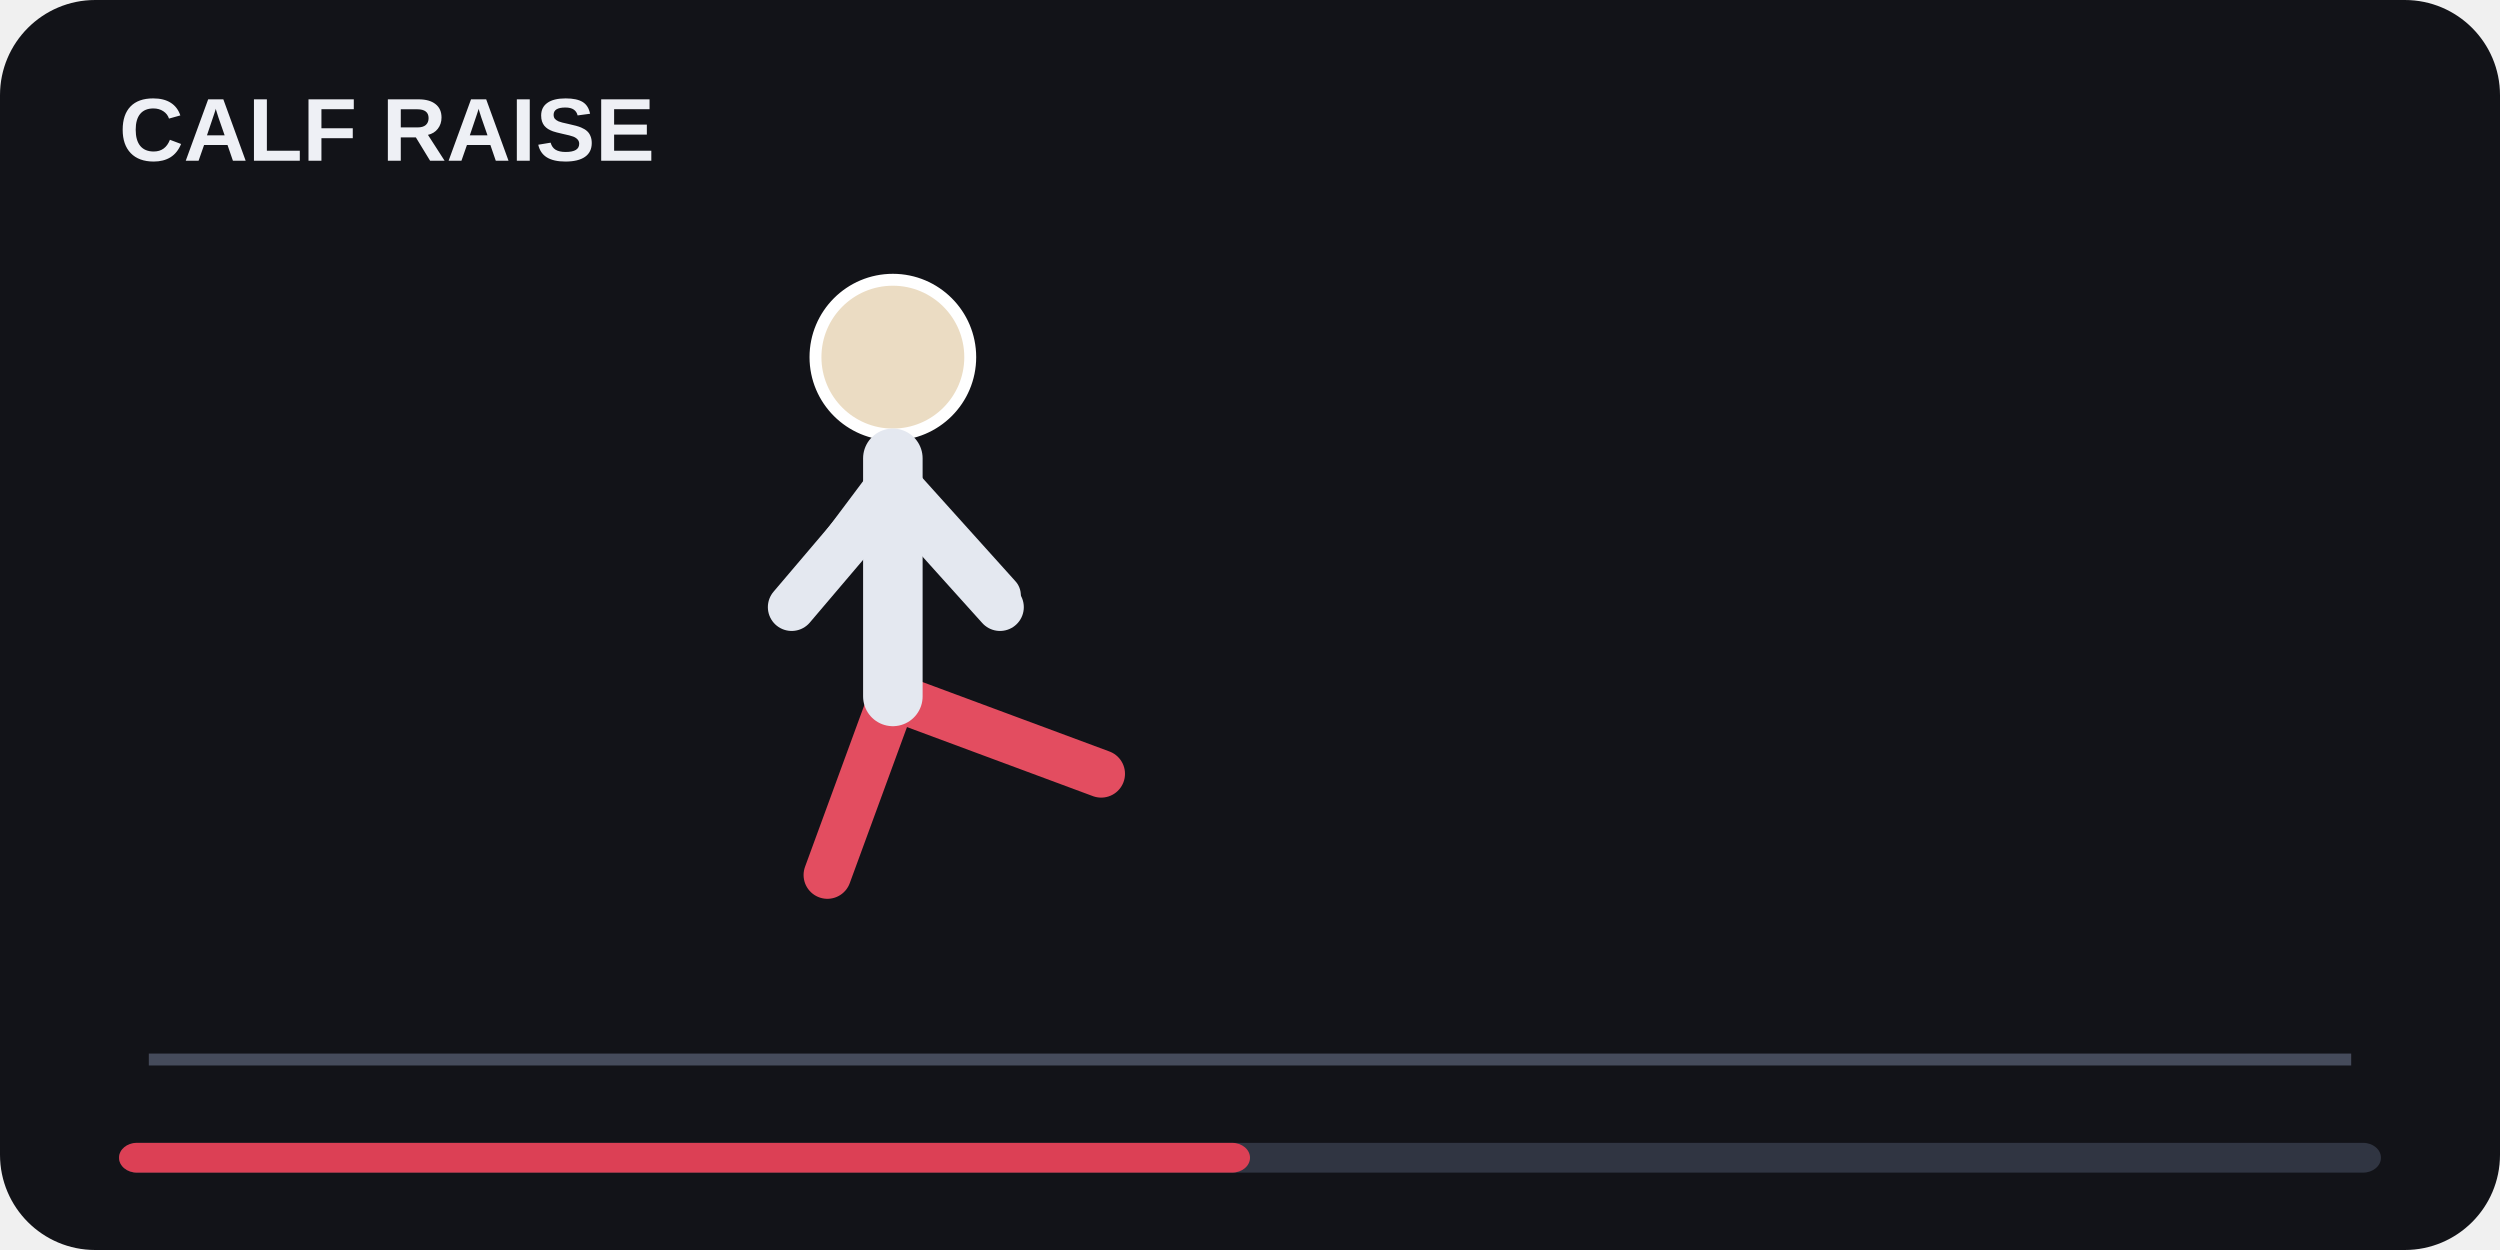
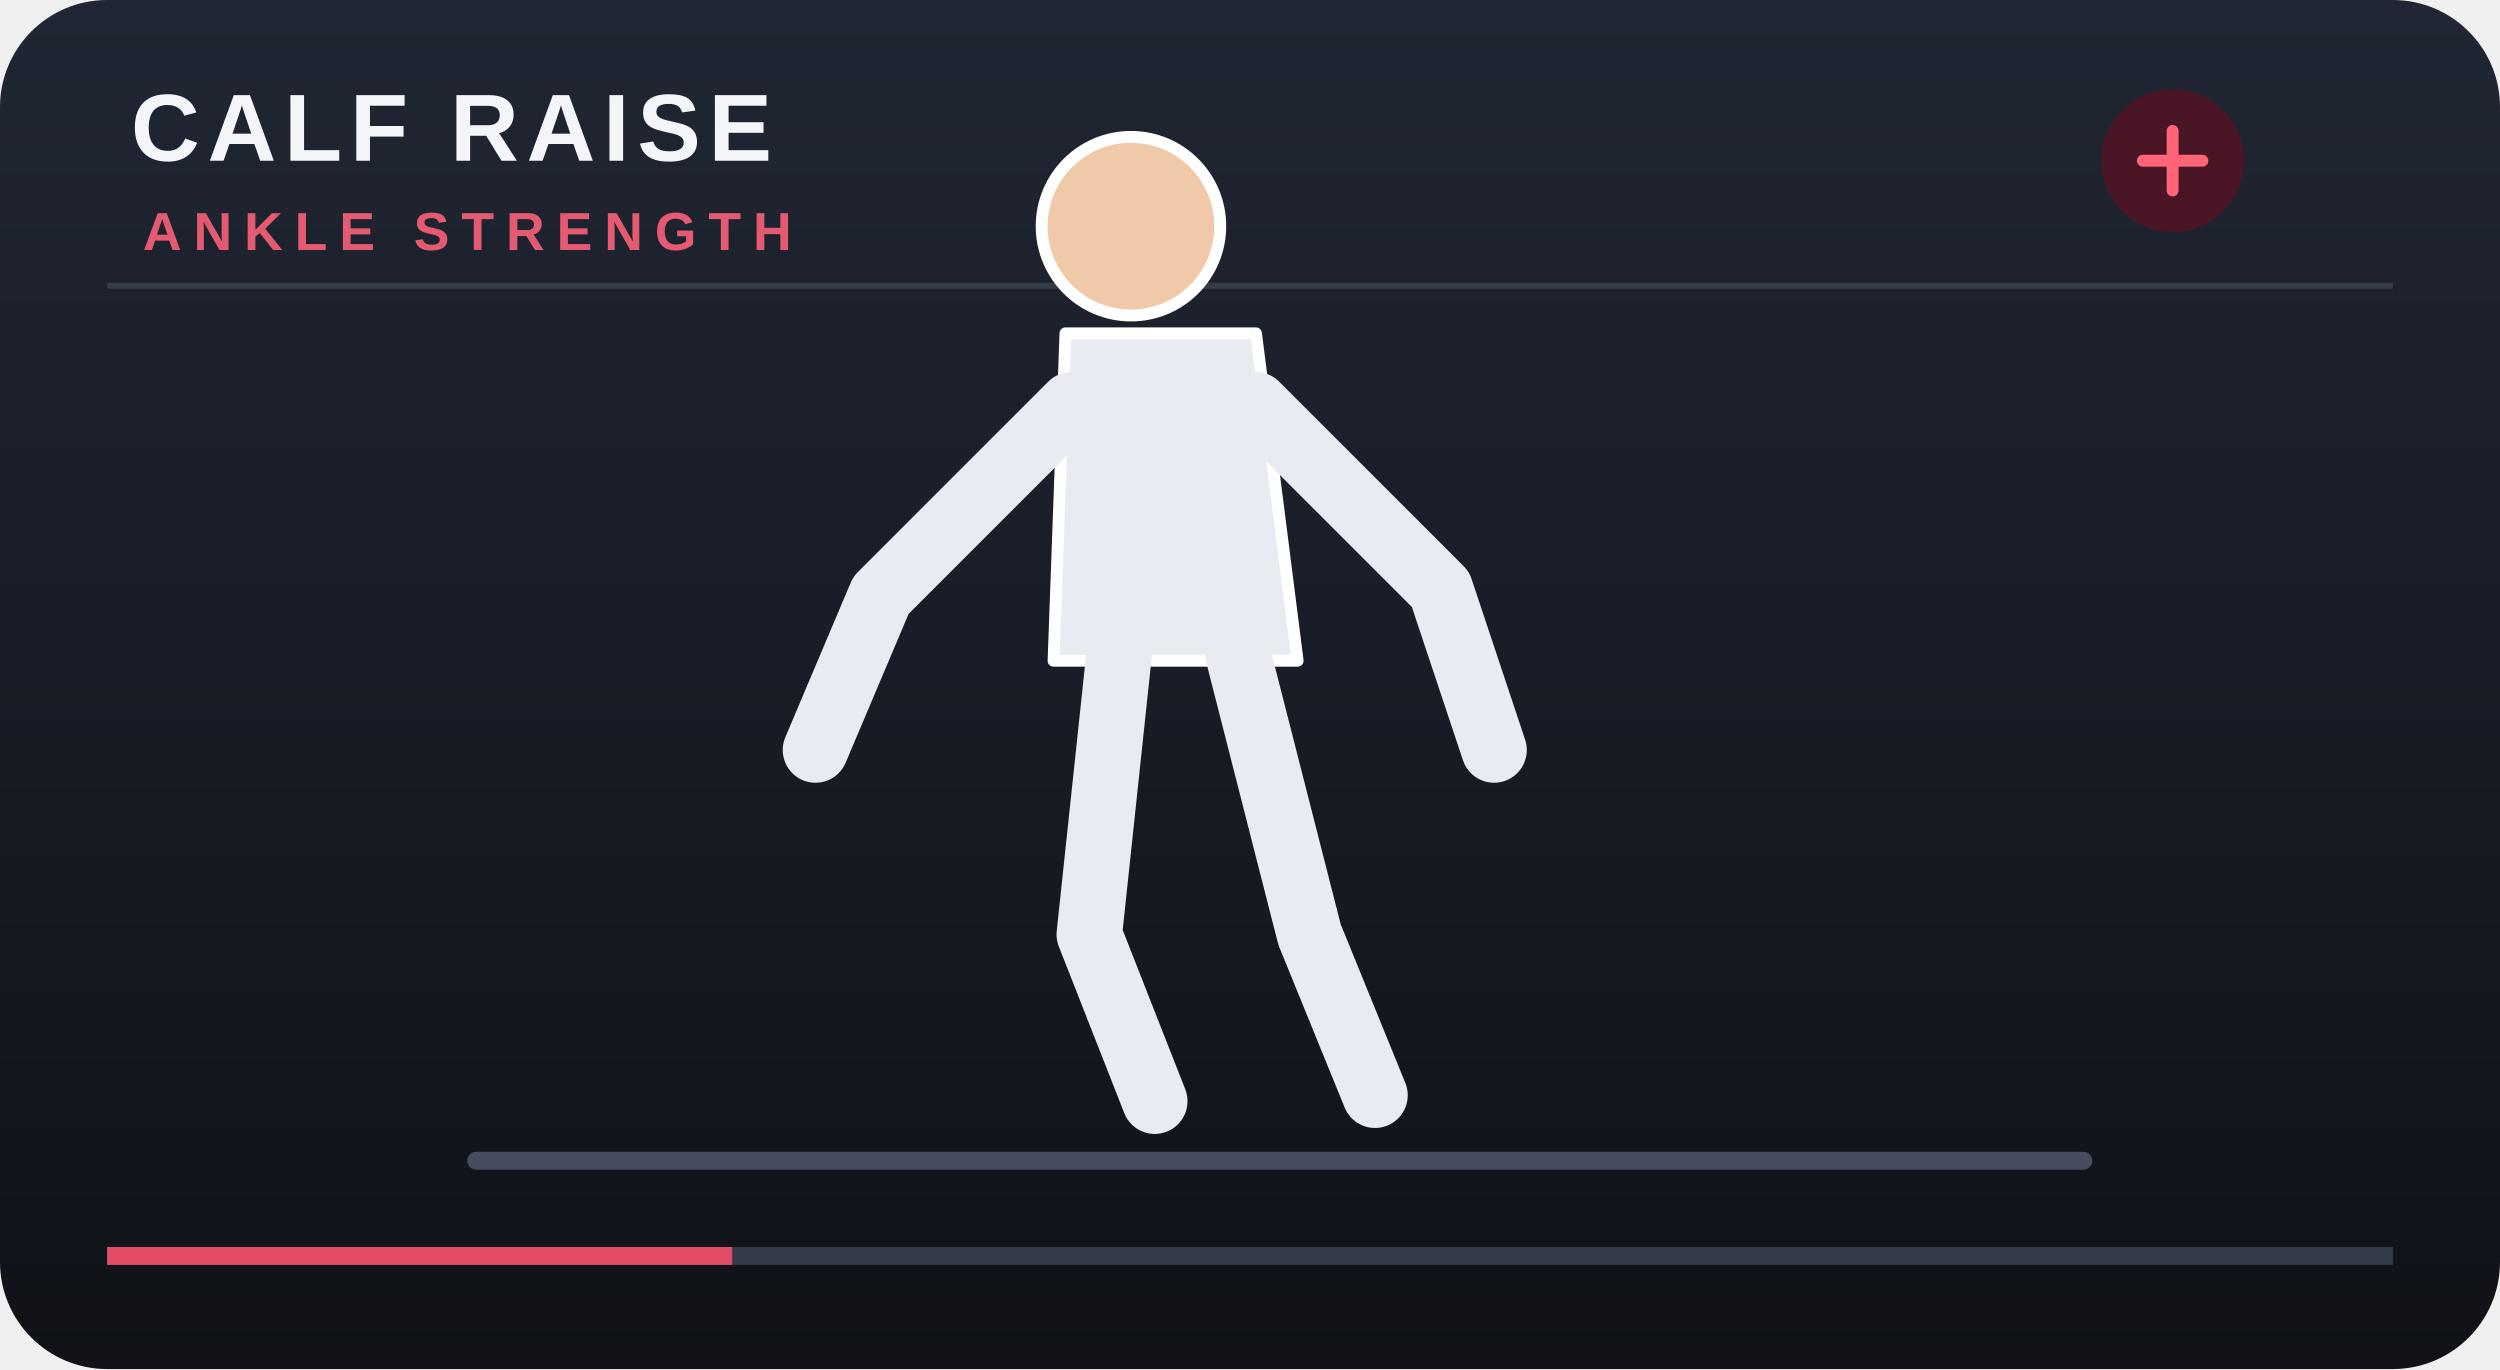
- <svg xmlns="http://www.w3.org/2000/svg" viewBox="0 0 420 210">
-   <rect width="420" height="210" rx="16" fill="#121318" />
-   <text x="20" y="27" fill="#eef0f5" font-family="Arial" font-size="15" font-weight="bold">CALF RAISE</text>
-   <path d="M25 178 H395" stroke="#454b5b" stroke-width="2" />
-   <g transform="translate(115 22)">
-     <g stroke="#e4e8f0" stroke-width="8" stroke-linecap="round" stroke-linejoin="round" fill="none">
-       <path d="M35 55 L35 95" />
-       <path d="M35 60 L18 80 M35 60 L53 80" />
-       <path d="M18 80 L35 55 L53 80 M35 55 L35 95 M35 95 L27 125 M35 95 L45 125" stroke="none" />
-     </g>
-     <g stroke="#e4e8f0" stroke-width="7" stroke-linecap="round" fill="none">
-       <path d="M35 58 L20 78 M35 58 L53 78" />
-     </g>
-     <g stroke="#e34d60" stroke-width="8" stroke-linecap="round" fill="none">
-       <path d="M35 95 L24 125">
-         <animateTransform attributeName="transform" type="translate" values="0 0;0 0;0 0" dur="1s" repeatCount="indefinite" />
-       </path>
-       <path d="M35 95 L70 108">
-         <animateTransform attributeName="transform" type="rotate" values="0 35 95;18 35 95;0 35 95" dur="1.2s" repeatCount="indefinite" />
-       </path>
-     </g>
-     <circle cx="35" cy="38" r="13" fill="#ebdcc3" stroke="#fff" stroke-width="2" />
-     <path d="M35 55 L35 95" stroke="#e4e8f0" stroke-width="10" stroke-linecap="round">
-       <animateTransform attributeName="transform" type="translate" values="0 0;0 2;0 0" dur="1.2s" repeatCount="indefinite" />
-     </path>
+ <svg xmlns="http://www.w3.org/2000/svg" viewBox="0 0 420 230">
+   <defs>
+     <linearGradient id="bg" x2="0" y2="1">
+       <stop stop-color="#202633" />
+       <stop offset="1" stop-color="#101218" />
+     </linearGradient>
+     <linearGradient id="red">
+       <stop stop-color="#ff687b" />
+       <stop offset="1" stop-color="#b51f3b" />
+     </linearGradient>
+   </defs>
+   <style>.label{font:700 16px Arial;letter-spacing:1.3px;fill:#f4f5f8}.sub{font:600 9px Arial;letter-spacing:2px;fill:#e45a70}.floor{stroke:#454d5e;stroke-width:3;fill:none;stroke-linecap:round}.equipment{stroke:#697386;stroke-width:7;fill:none;stroke-linecap:round;stroke-linejoin:round}.body{fill:#e8ebf2;stroke:#fff;stroke-width:2;stroke-linejoin:round}.skin{fill:#f0c9a8;stroke:#fff;stroke-width:2}.limb{fill:none;stroke:#e8ebf2;stroke-width:11;stroke-linecap:round;stroke-linejoin:round}.bodyline{fill:none;stroke:#e8ebf2;stroke-width:16;stroke-linecap:round;stroke-linejoin:round}.athlete{transform-origin:210px 115px;animation:move 2.4s ease-in-out infinite}@keyframes move{0%,100%{translate:0 0}50%{translate:0 -3px}}.motion{fill:none;stroke:url(#red);stroke-width:4;stroke-linecap:round;stroke-dasharray:7 7;animation:flow 1.5s linear infinite}@keyframes flow{to{stroke-dashoffset:-28}}</style>
+   <rect width="420" height="230" rx="18" fill="url(#bg)" />
+   <path d="M18 48H402" stroke="#343b49" />
+   <text x="22" y="27" class="label">CALF RAISE</text>
+   <text x="24" y="42" class="sub">ANKLE STRENGTH</text>
+   <circle cx="365" cy="27" r="12" fill="#4a1524" />
+   <path d="M360 27h10m-5-5v10" stroke="#ff6577" stroke-width="2" stroke-linecap="round" />
+   <g class="athlete">
+     <circle cx="190" cy="38" r="15" class="skin" />
+     <path d="M179 56L177 111L218 111L211 56Z" class="body" />
+     <path d="M180 68L148 100L137 126M211 68L242 99L251 126M188 110L183 157L194 185M208 110L220 157L231 184" class="limb" />
  </g>
-   <rect x="20" y="192" width="380" height="5" rx="3" fill="#303542" />
-   <rect x="20" y="192" width="190" height="5" rx="3" fill="#dc4055">
-     <animate attributeName="width" values="5;380;5" dur="1.5s" repeatCount="indefinite" />
-   </rect>
+   <path d="M80 195H350" class="floor" />
+   <path d="M18 211H402" stroke="#343b49" stroke-width="3" />
+   <path d="M18 211H123" stroke="#e34d65" stroke-width="3" />
</svg>
